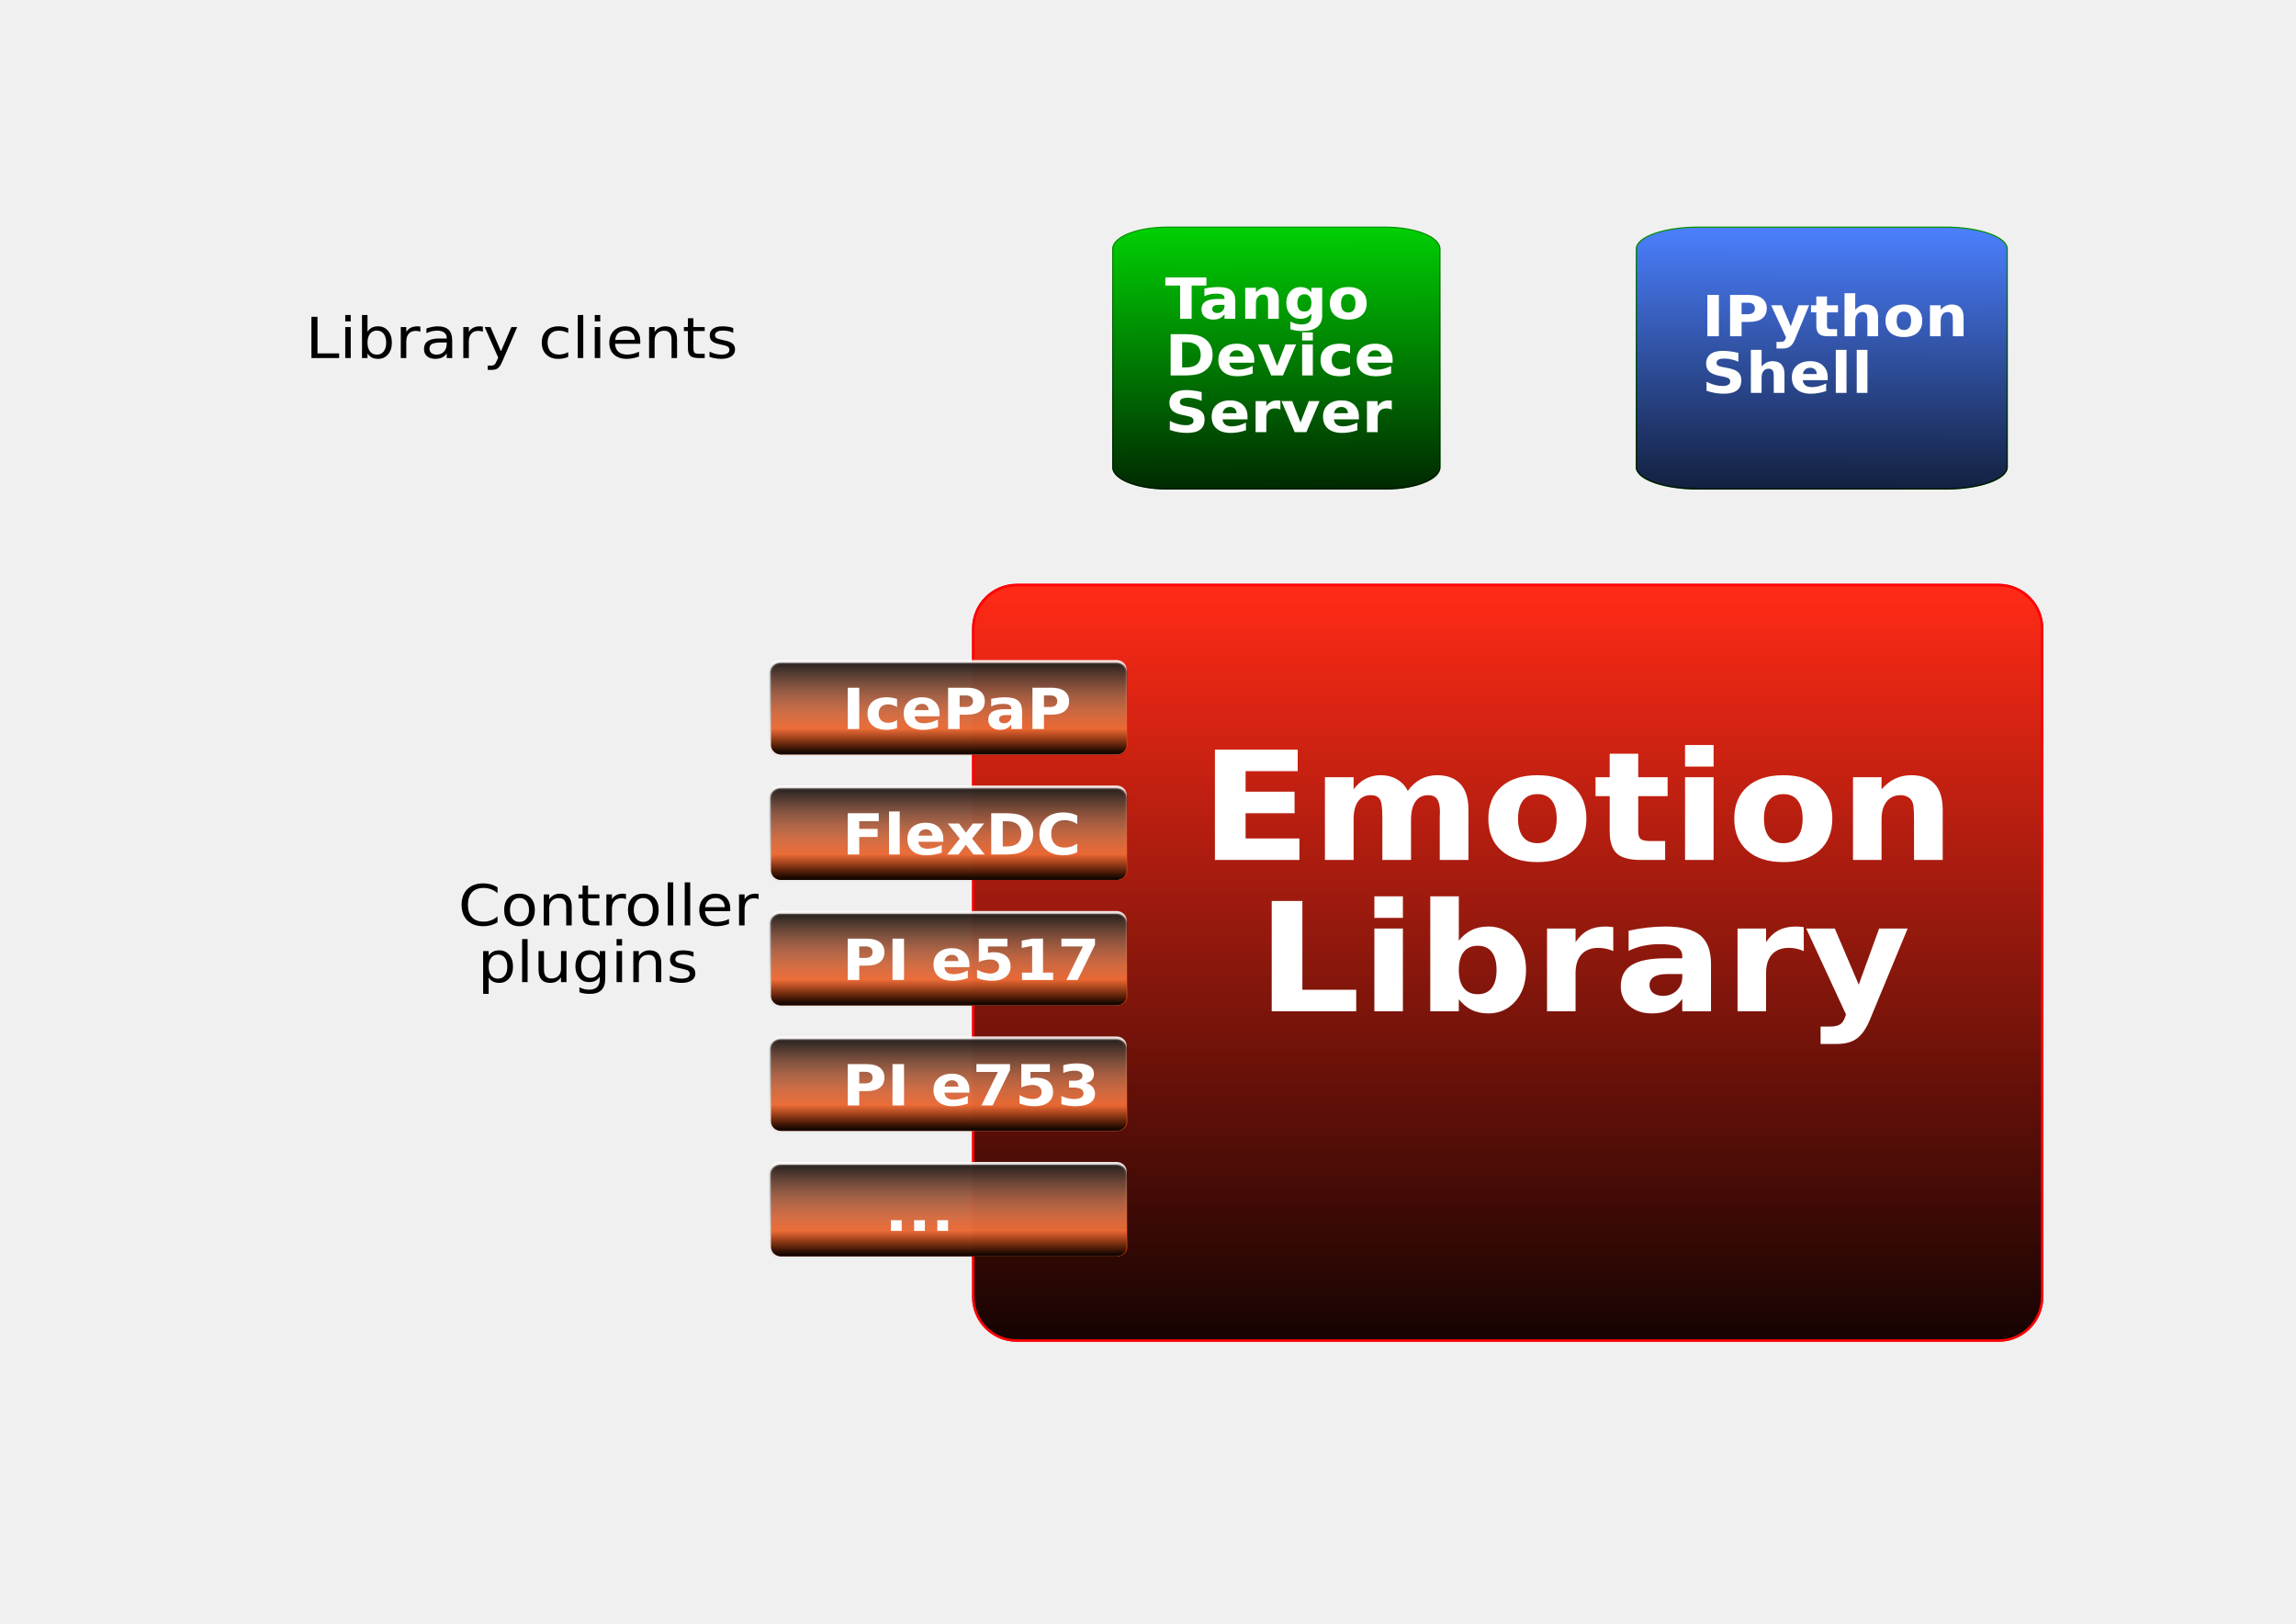
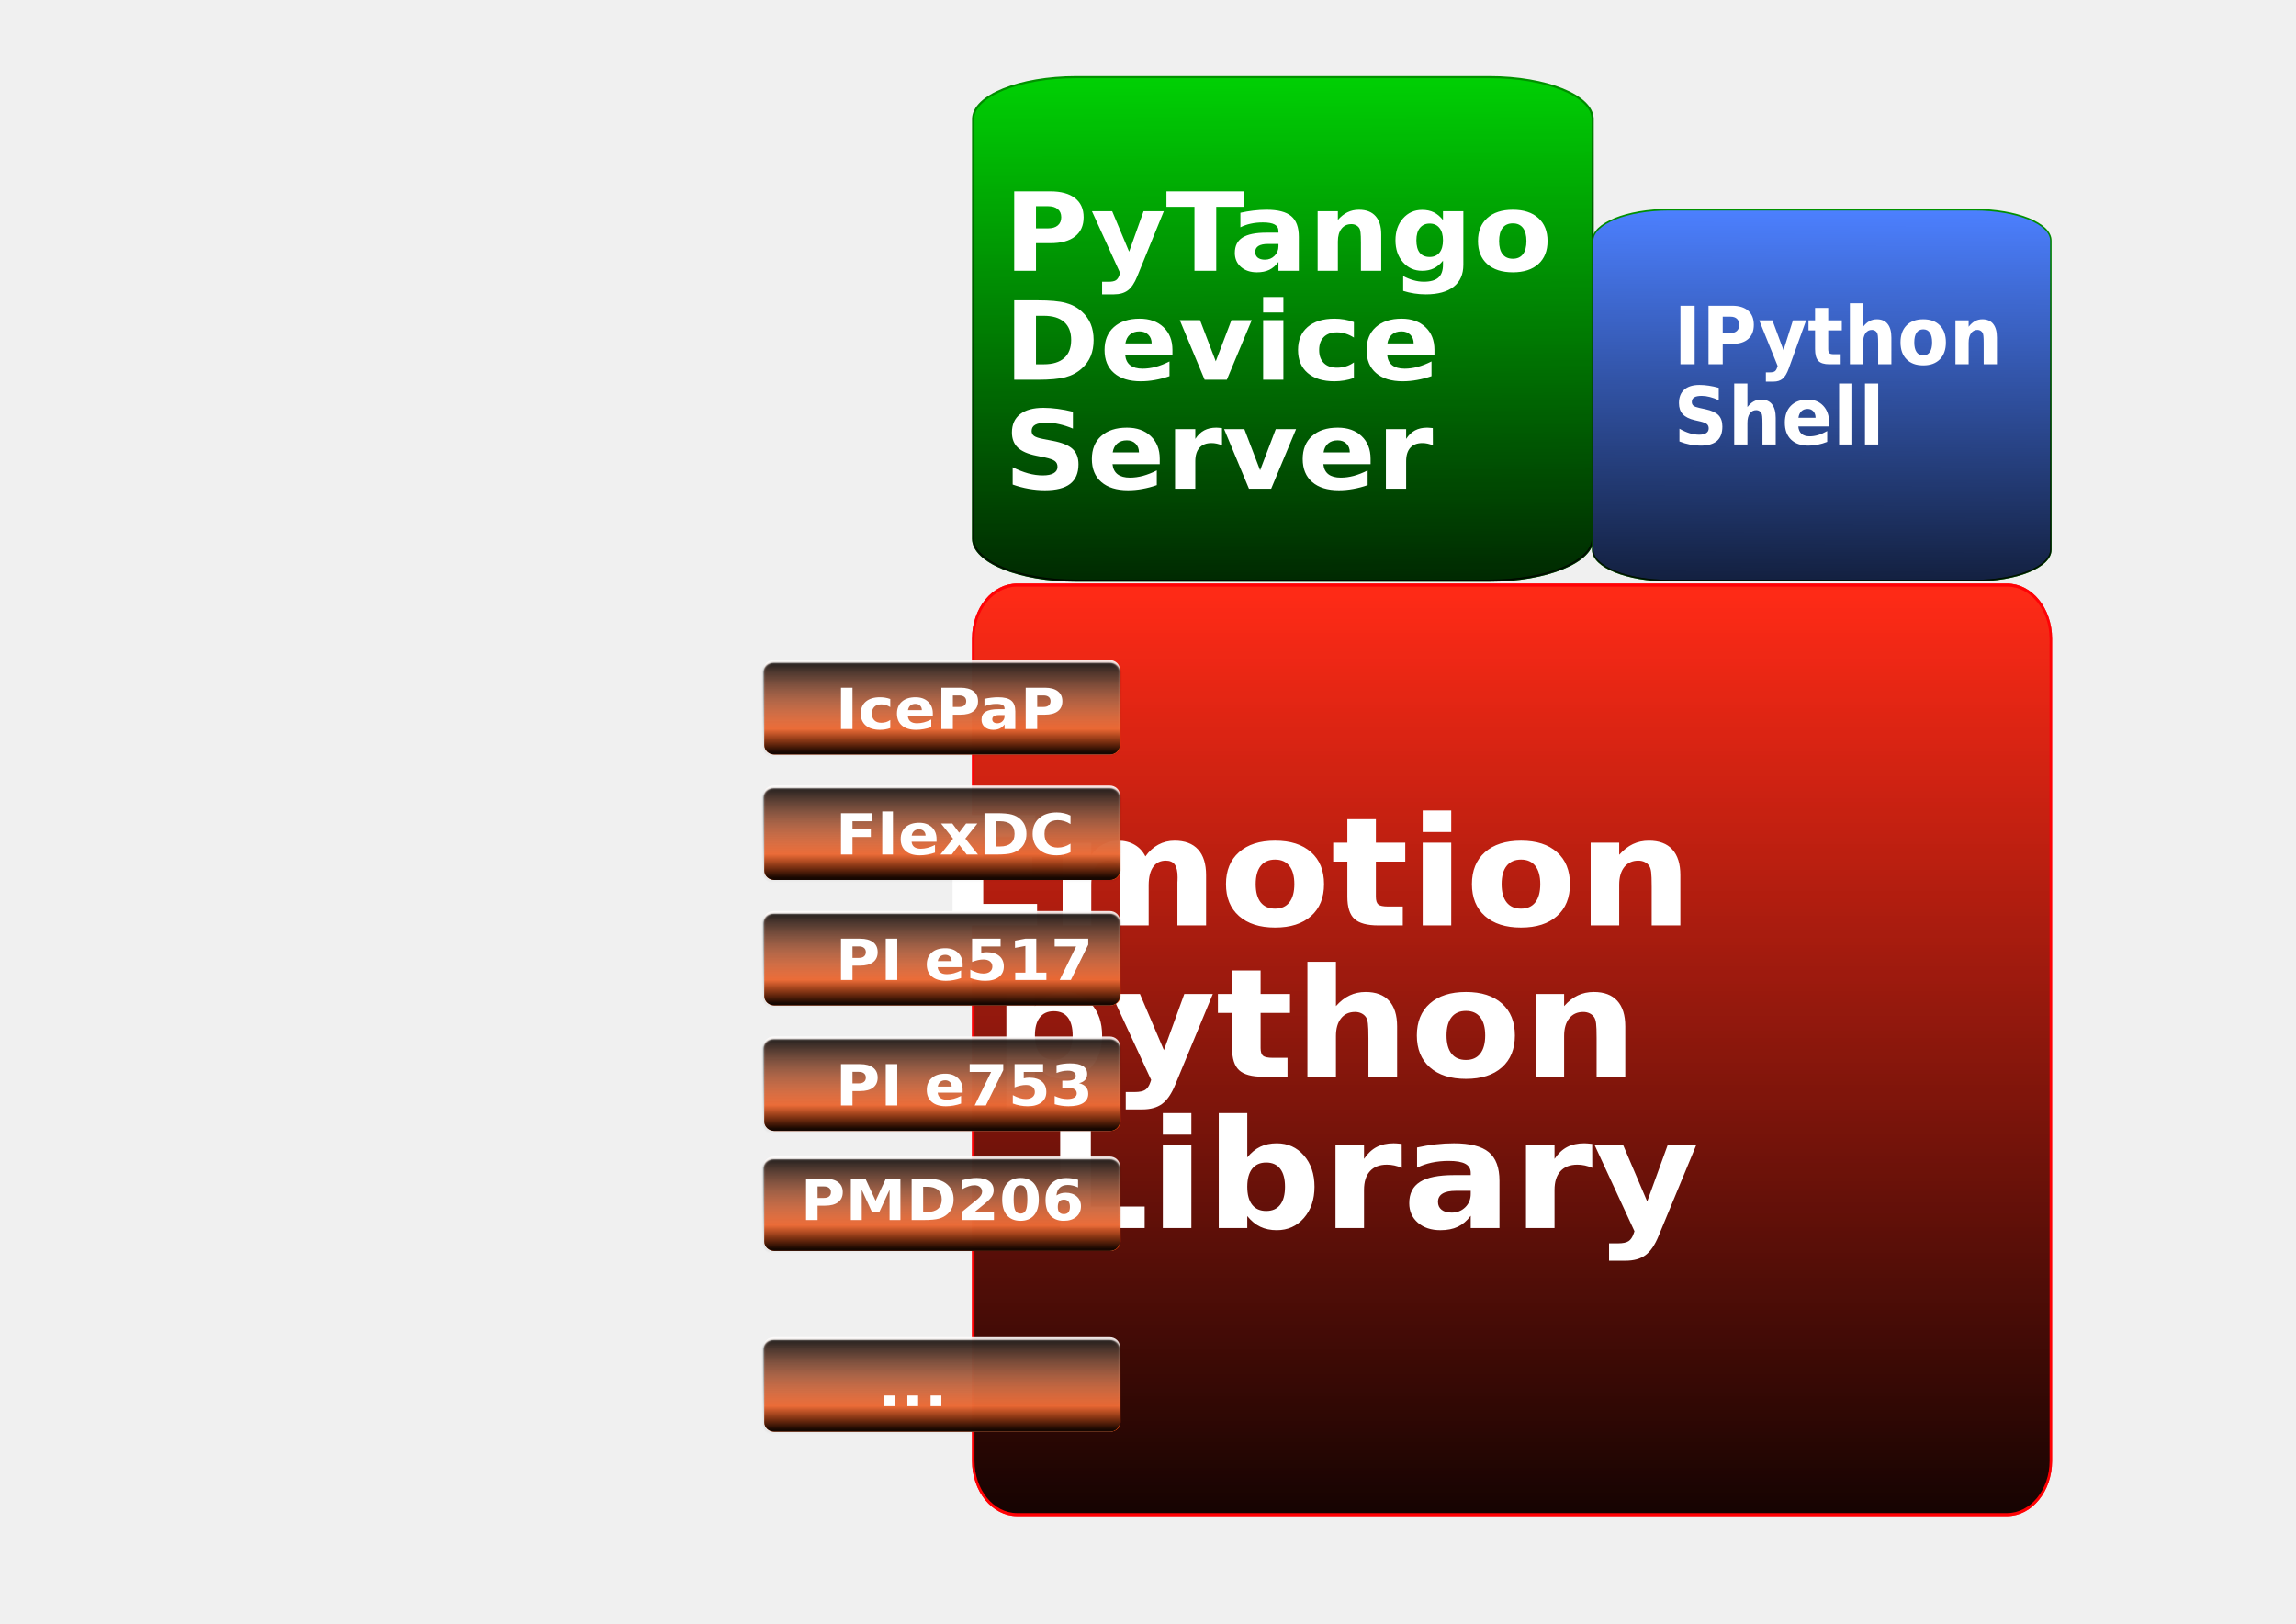
<svg xmlns="http://www.w3.org/2000/svg" xmlns:xlink="http://www.w3.org/1999/xlink" width="1052.362" height="744.094" id="svg2" version="1.1">
  <defs id="defs4">
    <linearGradient id="linearGradient4872">
      <stop style="stop-color:#000000;stop-opacity:1;" offset="0" id="stop4874" />
      <stop style="stop-color:#000000;stop-opacity:0;" offset="1" id="stop4876" />
    </linearGradient>
    <linearGradient id="linearGradient4697">
      <stop style="stop-color:#000000;stop-opacity:1;" offset="0" id="stop4699" />
      <stop style="stop-color:#000000;stop-opacity:0;" offset="1" id="stop4701" />
    </linearGradient>
    <linearGradient id="linearGradient4284">
      <stop style="stop-color:#ff4a00;stop-opacity:1;" offset="0" id="stop4286" />
      <stop style="stop-color:#ff4a00;stop-opacity:0;" offset="1" id="stop4288" />
    </linearGradient>
    <linearGradient id="linearGradient3948">
      <stop style="stop-color:#ff2400;stop-opacity:1;" offset="0" id="stop3950" />
      <stop id="stop3964" offset="0.5" style="stop-color:#ff5003;stop-opacity:0.498;" />
      <stop style="stop-color:#ff2e07;stop-opacity:0;" offset="1" id="stop3952" />
    </linearGradient>
    <linearGradient id="linearGradient3948-1">
      <stop style="stop-color:#ff2400;stop-opacity:1;" offset="0" id="stop3950-0" />
      <stop id="stop3964-7" offset="0.5" style="stop-color:#ff5003;stop-opacity:0.498;" />
      <stop style="stop-color:#ff2e07;stop-opacity:0;" offset="1" id="stop3952-1" />
    </linearGradient>
    <linearGradient id="linearGradient3948-0">
      <stop style="stop-color:#ff2400;stop-opacity:1;" offset="0" id="stop3950-5" />
      <stop id="stop3964-76" offset="0.5" style="stop-color:#ff5003;stop-opacity:0.498;" />
      <stop style="stop-color:#ff2e07;stop-opacity:0;" offset="1" id="stop3952-4" />
    </linearGradient>
    <linearGradient id="linearGradient3948-1-5">
      <stop style="stop-color:#ff2400;stop-opacity:1;" offset="0" id="stop3950-0-9" />
      <stop id="stop3964-7-2" offset="0.5" style="stop-color:#ff5003;stop-opacity:0.498;" />
      <stop style="stop-color:#ff2e07;stop-opacity:0;" offset="1" id="stop3952-1-0" />
    </linearGradient>
    <linearGradient id="linearGradient3948-2">
      <stop style="stop-color:#000000;stop-opacity:1;" offset="0" id="stop3950-8" />
      <stop style="stop-color:#000000;stop-opacity:0;" offset="1" id="stop3952-5" />
    </linearGradient>
    <linearGradient id="linearGradient3948-2-4">
      <stop style="stop-color:#ff2400;stop-opacity:1;" offset="0" id="stop3950-8-4" />
      <stop id="stop3964-2-4" offset="0.5" style="stop-color:#ff5003;stop-opacity:0.498;" />
      <stop style="stop-color:#ff2e07;stop-opacity:0;" offset="1" id="stop3952-5-3" />
    </linearGradient>
    <linearGradient id="linearGradient3948-1-8">
      <stop style="stop-color:#ff2400;stop-opacity:1;" offset="0" id="stop3950-0-8" />
      <stop id="stop3964-7-20" offset="0.5" style="stop-color:#ff5003;stop-opacity:0.498;" />
      <stop style="stop-color:#ff2e07;stop-opacity:0;" offset="1" id="stop3952-1-3" />
    </linearGradient>
    <linearGradient xlink:href="#linearGradient3948-1-8" id="linearGradient4251" x1="419.75" y1="657.362" x2="490.25" y2="657.362" gradientUnits="userSpaceOnUse" />
    <linearGradient xlink:href="#linearGradient3948-1-8" id="linearGradient4257" gradientUnits="userSpaceOnUse" x1="419.75" y1="657.362" x2="490.25" y2="657.362" />
    <linearGradient xlink:href="#linearGradient3948-1-8" id="linearGradient4261" gradientUnits="userSpaceOnUse" x1="419.75" y1="657.362" x2="490.25" y2="657.362" gradientTransform="translate(-148.5051,11.24228)" />
    <linearGradient id="linearGradient3948-2-49">
      <stop style="stop-color:#000000;stop-opacity:1;" offset="0" id="stop3950-8-40" />
      <stop style="stop-color:#000000;stop-opacity:0;" offset="1" id="stop3952-5-4" />
    </linearGradient>
    <linearGradient xlink:href="#linearGradient3948-2-5" id="linearGradient4397-8" gradientUnits="userSpaceOnUse" gradientTransform="matrix(2.332927,0,0,2.164014,-236.5611,-815.66)" x1="295" y1="727.362" x2="295" y2="722.362" />
    <linearGradient id="linearGradient3948-2-5">
      <stop style="stop-color:#000000;stop-opacity:1;" offset="0" id="stop3950-8-9" />
      <stop style="stop-color:#000000;stop-opacity:0;" offset="1" id="stop3952-5-9" />
    </linearGradient>
    <linearGradient xlink:href="#linearGradient4409-3" id="linearGradient4415-4" x1="302.749" y1="704.147" x2="302.749" y2="683.352" gradientUnits="userSpaceOnUse" />
    <linearGradient id="linearGradient4409-3">
      <stop style="stop-color:#000000;stop-opacity:1;" offset="0" id="stop4411-2" />
      <stop style="stop-color:#000000;stop-opacity:0;" offset="1" id="stop4413-5" />
    </linearGradient>
    <filter id="filter4337-0" color-interpolation-filters="sRGB">
      <feGaussianBlur stdDeviation="0.225" id="feGaussianBlur4339-2" />
    </filter>
    <linearGradient xlink:href="#linearGradient4401-7" id="linearGradient4461-9" gradientUnits="userSpaceOnUse" gradientTransform="translate(-13.69507,-1.280232)" x1="455" y1="762.362" x2="455" y2="717.362" />
    <linearGradient id="linearGradient4401-7">
      <stop style="stop-color:#ff4a00;stop-opacity:1;" offset="0" id="stop4403-9" />
      <stop style="stop-color:#ff4a00;stop-opacity:0;" offset="1" id="stop4405-7" />
    </linearGradient>
    <linearGradient xlink:href="#linearGradient3948-2-8" id="linearGradient4459-2" gradientUnits="userSpaceOnUse" gradientTransform="matrix(2.332927,0,0,2.164014,-238.5611,-815.66)" x1="295" y1="727.362" x2="295" y2="722.362" />
    <linearGradient id="linearGradient3948-2-8">
      <stop style="stop-color:#000000;stop-opacity:1;" offset="0" id="stop3950-8-7" />
      <stop style="stop-color:#000000;stop-opacity:0;" offset="1" id="stop3952-5-1" />
    </linearGradient>
    <linearGradient id="linearGradient3948-2-2">
      <stop style="stop-color:#000000;stop-opacity:1;" offset="0" id="stop3950-8-3" />
      <stop style="stop-color:#000000;stop-opacity:0;" offset="1" id="stop3952-5-2" />
    </linearGradient>
    <linearGradient id="linearGradient3948-2-1">
      <stop style="stop-color:#000000;stop-opacity:1;" offset="0" id="stop3950-8-6" />
      <stop style="stop-color:#000000;stop-opacity:0;" offset="1" id="stop3952-5-35" />
    </linearGradient>
-     <linearGradient xlink:href="#linearGradient4697" id="linearGradient4711" gradientUnits="userSpaceOnUse" gradientTransform="translate(-179.9148,54.00002)" x1="880" y1="902.362" x2="880" y2="562.362" />
    <linearGradient xlink:href="#linearGradient4409-3-9" id="linearGradient4415-4-3" x1="302.749" y1="704.147" x2="302.749" y2="683.352" gradientUnits="userSpaceOnUse" />
    <linearGradient id="linearGradient4409-3-9">
      <stop style="stop-color:#000000;stop-opacity:1;" offset="0" id="stop4411-2-7" />
      <stop style="stop-color:#000000;stop-opacity:0;" offset="1" id="stop4413-5-6" />
    </linearGradient>
    <filter id="filter4337-0-6" color-interpolation-filters="sRGB">
      <feGaussianBlur stdDeviation="0.225" id="feGaussianBlur4339-2-1" />
    </filter>
    <linearGradient xlink:href="#linearGradient4401-7-4" id="linearGradient4461-9-7" gradientUnits="userSpaceOnUse" gradientTransform="translate(-13.69507,-1.280232)" x1="455" y1="762.362" x2="455" y2="717.362" />
    <linearGradient id="linearGradient4401-7-4">
      <stop style="stop-color:#ff4a00;stop-opacity:1;" offset="0" id="stop4403-9-4" />
      <stop style="stop-color:#ff4a00;stop-opacity:0;" offset="1" id="stop4405-7-3" />
    </linearGradient>
    <linearGradient xlink:href="#linearGradient3948-2-8-7" id="linearGradient4459-2-2" gradientUnits="userSpaceOnUse" gradientTransform="matrix(2.332927,0,0,2.164014,-238.5611,-815.66)" x1="295" y1="727.362" x2="295" y2="722.362" />
    <linearGradient id="linearGradient3948-2-8-7">
      <stop style="stop-color:#000000;stop-opacity:1;" offset="0" id="stop3950-8-7-6" />
      <stop style="stop-color:#000000;stop-opacity:0;" offset="1" id="stop3952-5-1-6" />
    </linearGradient>
    <linearGradient xlink:href="#linearGradient4872" id="linearGradient4896" gradientUnits="userSpaceOnUse" gradientTransform="translate(50,29.99995)" x1="521" y1="552.362" x2="520" y2="402.362" />
    <linearGradient xlink:href="#linearGradient4872" id="linearGradient4898" gradientUnits="userSpaceOnUse" gradientTransform="translate(50,29.99995)" x1="521" y1="552.362" x2="520" y2="402.362" />
    <linearGradient xlink:href="#linearGradient4872-5" id="linearGradient4896-2" gradientUnits="userSpaceOnUse" gradientTransform="matrix(1.133333,0,0,1,-28.66667,39.99995)" x1="519.412" y1="562.362" x2="520" y2="402.362" />
    <linearGradient id="linearGradient4872-5">
      <stop style="stop-color:#000000;stop-opacity:1;" offset="0" id="stop4874-8" />
      <stop style="stop-color:#000000;stop-opacity:0;" offset="1" id="stop4876-5" />
    </linearGradient>
    <linearGradient xlink:href="#linearGradient4872-5" id="linearGradient4898-4" gradientUnits="userSpaceOnUse" gradientTransform="matrix(1.133333,0,0,1,-28.66667,39.99995)" x1="519.412" y1="562.362" x2="520" y2="402.362" />
    <linearGradient xlink:href="#linearGradient4409-3-9-2" id="linearGradient4415-4-3-9" x1="302.749" y1="704.147" x2="302.749" y2="683.352" gradientUnits="userSpaceOnUse" />
    <linearGradient id="linearGradient4409-3-9-2">
      <stop style="stop-color:#000000;stop-opacity:1;" offset="0" id="stop4411-2-7-6" />
      <stop style="stop-color:#000000;stop-opacity:0;" offset="1" id="stop4413-5-6-2" />
    </linearGradient>
    <filter id="filter4337-0-6-7" color-interpolation-filters="sRGB">
      <feGaussianBlur stdDeviation="0.225" id="feGaussianBlur4339-2-1-4" />
    </filter>
    <linearGradient xlink:href="#linearGradient4401-7-4-0" id="linearGradient4461-9-7-5" gradientUnits="userSpaceOnUse" gradientTransform="translate(-13.69507,-1.280232)" x1="455" y1="762.362" x2="455" y2="717.362" />
    <linearGradient id="linearGradient4401-7-4-0">
      <stop style="stop-color:#ff4a00;stop-opacity:1;" offset="0" id="stop4403-9-4-6" />
      <stop style="stop-color:#ff4a00;stop-opacity:0;" offset="1" id="stop4405-7-3-6" />
    </linearGradient>
    <linearGradient xlink:href="#linearGradient3948-2-8-7-3" id="linearGradient4459-2-2-2" gradientUnits="userSpaceOnUse" gradientTransform="matrix(2.332927,0,0,2.164014,-238.5611,-815.66)" x1="295" y1="727.362" x2="295" y2="722.362" />
    <linearGradient id="linearGradient3948-2-8-7-3">
      <stop style="stop-color:#000000;stop-opacity:1;" offset="0" id="stop3950-8-7-6-4" />
      <stop style="stop-color:#000000;stop-opacity:0;" offset="1" id="stop3952-5-1-6-9" />
    </linearGradient>
    <linearGradient xlink:href="#linearGradient4409-3-9-28" id="linearGradient4415-4-3-2" x1="302.749" y1="704.147" x2="302.749" y2="683.352" gradientUnits="userSpaceOnUse" />
    <linearGradient id="linearGradient4409-3-9-28">
      <stop style="stop-color:#000000;stop-opacity:1;" offset="0" id="stop4411-2-7-2" />
      <stop style="stop-color:#000000;stop-opacity:0;" offset="1" id="stop4413-5-6-9" />
    </linearGradient>
-     <filter id="filter4337-0-6-5" color-interpolation-filters="sRGB">
-       <feGaussianBlur stdDeviation="0.225" id="feGaussianBlur4339-2-1-45" />
-     </filter>
    <linearGradient xlink:href="#linearGradient4401-7-4-3" id="linearGradient4461-9-7-7" gradientUnits="userSpaceOnUse" gradientTransform="translate(-13.69507,-1.280232)" x1="455" y1="762.362" x2="455" y2="717.362" />
    <linearGradient id="linearGradient4401-7-4-3">
      <stop style="stop-color:#ff4a00;stop-opacity:1;" offset="0" id="stop4403-9-4-9" />
      <stop style="stop-color:#ff4a00;stop-opacity:0;" offset="1" id="stop4405-7-3-4" />
    </linearGradient>
    <linearGradient xlink:href="#linearGradient3948-2-8-7-6" id="linearGradient4459-2-2-5" gradientUnits="userSpaceOnUse" gradientTransform="matrix(2.332927,0,0,2.164014,-238.5611,-815.66)" x1="295" y1="727.362" x2="295" y2="722.362" />
    <linearGradient id="linearGradient3948-2-8-7-6">
      <stop style="stop-color:#000000;stop-opacity:1;" offset="0" id="stop3950-8-7-6-0" />
      <stop style="stop-color:#000000;stop-opacity:0;" offset="1" id="stop3952-5-1-6-2" />
    </linearGradient>
    <linearGradient xlink:href="#linearGradient4409-3-9-28-2" id="linearGradient4415-4-3-2-3" x1="302.749" y1="704.147" x2="302.749" y2="683.352" gradientUnits="userSpaceOnUse" />
    <linearGradient id="linearGradient4409-3-9-28-2">
      <stop style="stop-color:#000000;stop-opacity:1;" offset="0" id="stop4411-2-7-2-8" />
      <stop style="stop-color:#000000;stop-opacity:0;" offset="1" id="stop4413-5-6-9-0" />
    </linearGradient>
    <filter id="filter4337-0-6-5-0" color-interpolation-filters="sRGB">
      <feGaussianBlur stdDeviation="0.225" id="feGaussianBlur4339-2-1-45-7" />
    </filter>
    <linearGradient xlink:href="#linearGradient4401-7-4-3-4" id="linearGradient4461-9-7-7-3" gradientUnits="userSpaceOnUse" gradientTransform="translate(-13.69507,-1.280232)" x1="455" y1="762.362" x2="455" y2="717.362" />
    <linearGradient id="linearGradient4401-7-4-3-4">
      <stop style="stop-color:#ff4a00;stop-opacity:1;" offset="0" id="stop4403-9-4-9-5" />
      <stop style="stop-color:#ff4a00;stop-opacity:0;" offset="1" id="stop4405-7-3-4-7" />
    </linearGradient>
    <linearGradient xlink:href="#linearGradient3948-2-8-7-6-2" id="linearGradient4459-2-2-5-6" gradientUnits="userSpaceOnUse" gradientTransform="matrix(2.332927,0,0,2.164014,-238.5611,-815.66)" x1="295" y1="727.362" x2="295" y2="722.362" />
    <linearGradient id="linearGradient3948-2-8-7-6-2">
      <stop style="stop-color:#000000;stop-opacity:1;" offset="0" id="stop3950-8-7-6-0-1" />
      <stop style="stop-color:#000000;stop-opacity:0;" offset="1" id="stop3952-5-1-6-2-1" />
    </linearGradient>
    <linearGradient xlink:href="#linearGradient4409-3-9-2-6" id="linearGradient4415-4-3-9-0" x1="302.749" y1="704.147" x2="302.749" y2="683.352" gradientUnits="userSpaceOnUse" />
    <linearGradient id="linearGradient4409-3-9-2-6">
      <stop style="stop-color:#000000;stop-opacity:1;" offset="0" id="stop4411-2-7-6-0" />
      <stop style="stop-color:#000000;stop-opacity:0;" offset="1" id="stop4413-5-6-2-6" />
    </linearGradient>
    <filter id="filter4337-0-6-7-3" color-interpolation-filters="sRGB">
      <feGaussianBlur stdDeviation="0.225" id="feGaussianBlur4339-2-1-4-9" />
    </filter>
    <linearGradient xlink:href="#linearGradient4401-7-4-0-5" id="linearGradient4461-9-7-5-6" gradientUnits="userSpaceOnUse" gradientTransform="translate(-13.69507,-1.280232)" x1="455" y1="762.362" x2="455" y2="717.362" />
    <linearGradient id="linearGradient4401-7-4-0-5">
      <stop style="stop-color:#ff4a00;stop-opacity:1;" offset="0" id="stop4403-9-4-6-8" />
      <stop style="stop-color:#ff4a00;stop-opacity:0;" offset="1" id="stop4405-7-3-6-2" />
    </linearGradient>
    <linearGradient xlink:href="#linearGradient3948-2-8-7-3-9" id="linearGradient4459-2-2-2-4" gradientUnits="userSpaceOnUse" gradientTransform="matrix(2.332927,0,0,2.164014,-238.5611,-815.66)" x1="295" y1="727.362" x2="295" y2="722.362" />
    <linearGradient id="linearGradient3948-2-8-7-3-9">
      <stop style="stop-color:#000000;stop-opacity:1;" offset="0" id="stop3950-8-7-6-4-3" />
      <stop style="stop-color:#000000;stop-opacity:0;" offset="1" id="stop3952-5-1-6-9-9" />
    </linearGradient>
+     <linearGradient xlink:href="#linearGradient4697" id="linearGradient3216" gradientUnits="userSpaceOnUse" gradientTransform="translate(-179.9148,54.00002)" x1="880" y1="902.362" x2="880" y2="562.362" />
+     <linearGradient xlink:href="#linearGradient4409-3-9-2-6-0" id="linearGradient4415-4-3-9-0-6" x1="302.749" y1="704.147" x2="302.749" y2="683.352" gradientUnits="userSpaceOnUse" />
+     <linearGradient id="linearGradient4409-3-9-2-6-0">
+       <stop style="stop-color:#000000;stop-opacity:1;" offset="0" id="stop4411-2-7-6-0-9" />
+       <stop style="stop-color:#000000;stop-opacity:0;" offset="1" id="stop4413-5-6-2-6-5" />
+     </linearGradient>
+     <filter id="filter4337-0-6-7-3-7" color-interpolation-filters="sRGB">
+       <feGaussianBlur stdDeviation="0.225" id="feGaussianBlur4339-2-1-4-9-8" />
+     </filter>
+     <linearGradient xlink:href="#linearGradient4401-7-4-0-5-0" id="linearGradient4461-9-7-5-6-1" gradientUnits="userSpaceOnUse" gradientTransform="translate(-13.69507,-1.280232)" x1="455" y1="762.362" x2="455" y2="717.362" />
+     <linearGradient id="linearGradient4401-7-4-0-5-0">
+       <stop style="stop-color:#ff4a00;stop-opacity:1;" offset="0" id="stop4403-9-4-6-8-9" />
+       <stop style="stop-color:#ff4a00;stop-opacity:0;" offset="1" id="stop4405-7-3-6-2-2" />
+     </linearGradient>
+     <linearGradient xlink:href="#linearGradient3948-2-8-7-3-9-3" id="linearGradient4459-2-2-2-4-0" gradientUnits="userSpaceOnUse" gradientTransform="matrix(2.332927,0,0,2.164014,-238.5611,-815.66)" x1="295" y1="727.362" x2="295" y2="722.362" />
+     <linearGradient id="linearGradient3948-2-8-7-3-9-3">
+       <stop style="stop-color:#000000;stop-opacity:1;" offset="0" id="stop3950-8-7-6-4-3-8" />
+       <stop style="stop-color:#000000;stop-opacity:0;" offset="1" id="stop3952-5-1-6-9-9-5" />
+     </linearGradient>
  </defs>
  <g id="layer1" transform="translate(0,-308.2677)">
-     <text xml:space="preserve" style="font-size:26.963px;font-style:normal;font-variant:normal;font-weight:normal;font-stretch:normal;text-align:start;line-height:100%;letter-spacing:0px;word-spacing:0px;writing-mode:lr-tb;text-anchor:start;fill:#000000;fill-opacity:1;stroke:none;font-family:DejaVu Sans;-inkscape-font-specification:DejaVu Sans" x="134.837" y="490.451" id="text3779-7" transform="scale(1.038294,0.9631179)">
-       <tspan id="tspan3781-0" x="134.837" y="490.451">Library clients</tspan>
-     </text>
-     <text xml:space="preserve" style="font-size:26.963px;font-style:normal;font-variant:normal;font-weight:normal;font-stretch:normal;text-align:start;line-height:100%;letter-spacing:0px;word-spacing:0px;writing-mode:lr-tb;text-anchor:start;fill:#000000;fill-opacity:1;stroke:none;font-family:DejaVu Sans;-inkscape-font-specification:DejaVu Sans" x="202.255" y="760.408" id="text3779-72" transform="scale(1.038294,0.9631179)">
-       <tspan x="202.255" y="760.408" id="tspan3871">Controller</tspan>
-       <tspan x="202.255" y="787.37" id="tspan4101"> plugins</tspan>
-     </text>
    <g id="g4705" transform="translate(-3.999416,-36.00013)">
-       <rect ry="20" rx="19.915" y="612.362" x="450.085" height="346.242" width="489.915" id="rect4099-2" style="opacity:0.909;fill:#ff1600;fill-opacity:1;stroke:#ff0003;stroke-width:1.123;stroke-linecap:butt;stroke-miterlimit:4;stroke-opacity:1;stroke-dasharray:none;stroke-dashoffset:0" />
-       <rect ry="20" rx="19.915" y="612.362" x="450.085" height="346.242" width="489.915" id="rect4099-2-8" style="opacity:0.909;fill:url(#linearGradient4711);fill-opacity:1;stroke:#ff0003;stroke-width:1.123;stroke-linecap:butt;stroke-miterlimit:4;stroke-opacity:1;stroke-dasharray:none;stroke-dashoffset:0" />
-       <text transform="scale(1.038294,0.9631179)" id="text3779-3" y="766.638" x="533.567" style="font-size:72px;font-style:normal;font-variant:normal;font-weight:bold;font-stretch:normal;text-align:start;line-height:100%;letter-spacing:0px;word-spacing:0px;writing-mode:lr-tb;text-anchor:start;fill:#ffffff;fill-opacity:1;stroke:none;font-family:DejaVu Sans;-inkscape-font-specification:DejaVu Sans Bold" xml:space="preserve">
-         <tspan id="tspan3896" y="766.638" x="533.567">Emotion</tspan>
-         <tspan y="838.638" x="533.567" id="tspan4976"> Library</tspan>
+       <g id="g3212" transform="matrix(1.008163,0,0,1.230353,-3.674267,-141.0594)">
+         <rect style="opacity:0.909;fill:#ff1600;fill-opacity:1;stroke:#ff0003;stroke-width:1.123;stroke-linecap:butt;stroke-miterlimit:4;stroke-opacity:1;stroke-dasharray:none;stroke-dashoffset:0" id="rect4099-2" width="489.915" height="346.242" x="450.085" y="612.362" rx="19.915" ry="20" />
+         <rect style="opacity:0.909;fill:url(#linearGradient3216);fill-opacity:1;stroke:#ff0003;stroke-width:1.123;stroke-linecap:butt;stroke-miterlimit:4;stroke-opacity:1;stroke-dasharray:none;stroke-dashoffset:0" id="rect4099-2-8" width="489.915" height="346.242" x="450.085" y="612.362" rx="19.915" ry="20" />
+       </g>
+       <text transform="scale(1.038294,0.9631179)" id="text3779-3" y="797.786" x="697.297" style="font-size:72px;font-style:normal;font-variant:normal;font-weight:bold;font-stretch:normal;text-align:center;line-height:100%;letter-spacing:0px;word-spacing:0px;writing-mode:lr-tb;text-anchor:middle;fill:#ffffff;fill-opacity:1;stroke:none;font-family:DejaVu Sans;-inkscape-font-specification:DejaVu Sans Bold" xml:space="preserve">
+         <tspan id="tspan3896" y="797.786" x="697.297">Emotion</tspan>
+         <tspan y="869.786" x="697.297" id="tspan3318">python</tspan>
+         <tspan y="941.786" x="697.297" id="tspan4976">Library</tspan>
      </text>
    </g>
-     <g transform="translate(-14.59796,-105.3184)" id="g4451-1">
+     <g transform="translate(-17.69508,-105.3184)" id="g4451-1">
      <g id="g4463-9">
        <rect style="opacity:0.909;fill:#ffffff;fill-opacity:1;fill-rule:nonzero;stroke:none" id="rect3946-1-1-0-6" width="163.305" height="43.28" x="367.695" y="716.082" ry="4.328" rx="4.666" />
        <rect style="opacity:0.909;fill:url(#linearGradient4415-4);fill-opacity:1;fill-rule:nonzero;stroke:none;filter:url(#filter4337-0)" id="rect3946-1-0-0" width="70" height="20" x="260.611" y="683.352" ry="2" rx="2" transform="matrix(2.332927,0,0,-2.164014,-240.2912,2239.426)" />
        <rect style="fill:url(#linearGradient4461-9);fill-opacity:1;fill-rule:nonzero;stroke:none" id="rect3946-1-3" width="163.305" height="43.28" x="368" y="716.082" ry="4.328" rx="4.666" />
        <rect style="opacity:0.909;fill:url(#linearGradient4459-2);fill-opacity:1;fill-rule:nonzero;stroke:none" id="rect3946-1-1-8" width="163" height="44.28" x="368" y="715.082" ry="4.328" rx="4.666" />
        <text xml:space="preserve" style="font-size:26.963px;font-style:normal;font-variant:normal;font-weight:bold;font-stretch:normal;text-align:start;line-height:100%;letter-spacing:0px;word-spacing:0px;writing-mode:lr-tb;text-anchor:start;fill:#ffffff;fill-opacity:1;stroke:none;font-family:DejaVu Sans;-inkscape-font-specification:DejaVu Sans Bold" x="385.823" y="776.313" id="text3779-72-3-4" transform="scale(1.038294,0.9631179)">
          <tspan x="385.823" y="776.313" id="tspan4101-9-5">IcePaP</tspan>
        </text>
      </g>
    </g>
-     <g transform="translate(-14.59796,-47.81837)" id="g4451-1-7">
+     <g transform="translate(-17.69508,-47.81837)" id="g4451-1-7">
      <g id="g4463-9-7">
        <rect style="opacity:0.909;fill:#ffffff;fill-opacity:1;fill-rule:nonzero;stroke:none" id="rect3946-1-1-0-6-4" width="163.305" height="43.28" x="367.695" y="716.082" ry="4.328" rx="4.666" />
        <rect style="opacity:0.909;fill:url(#linearGradient4415-4-3);fill-opacity:1;fill-rule:nonzero;stroke:none;filter:url(#filter4337-0-6)" id="rect3946-1-0-0-3" width="70" height="20" x="260.611" y="683.352" ry="2" rx="2" transform="matrix(2.332927,0,0,-2.164014,-240.2912,2239.426)" />
        <rect style="fill:url(#linearGradient4461-9-7);fill-opacity:1;fill-rule:nonzero;stroke:none" id="rect3946-1-3-2" width="163.305" height="43.28" x="368" y="716.082" ry="4.328" rx="4.666" />
        <rect style="opacity:0.909;fill:url(#linearGradient4459-2-2);fill-opacity:1;fill-rule:nonzero;stroke:none" id="rect3946-1-1-8-5" width="163" height="44.28" x="368" y="715.082" ry="4.328" rx="4.666" />
        <text xml:space="preserve" style="font-size:26.963px;font-style:normal;font-variant:normal;font-weight:bold;font-stretch:normal;text-align:start;line-height:100%;letter-spacing:0px;word-spacing:0px;writing-mode:lr-tb;text-anchor:start;fill:#ffffff;fill-opacity:1;stroke:none;font-family:DejaVu Sans;-inkscape-font-specification:DejaVu Sans Bold" x="385.823" y="776.313" id="text3779-72-3-4-3" transform="scale(1.038294,0.9631179)">
          <tspan x="385.823" y="776.313" id="tspan4101-9-5-1">FlexDC</tspan>
        </text>
      </g>
    </g>
-     <g id="g4888" transform="translate(20,-20.00001)">
+     <g id="g4888" transform="matrix(1.893333,0,0,1.923076,-481.7332,-487.8725)">
      <rect ry="10" rx="25" y="432.362" x="490" height="120" width="150" id="rect4852" style="fill:#00d004;fill-opacity:1;fill-rule:nonzero;stroke:#019300;stroke-width:0.5;stroke-linecap:butt;stroke-miterlimit:4;stroke-opacity:1;stroke-dasharray:none;stroke-dashoffset:0" />
      <rect ry="10" rx="25" y="432.362" x="490" height="120" width="150" id="rect4852-5" style="fill:url(#linearGradient4896);fill-opacity:1;fill-rule:nonzero;stroke:url(#linearGradient4898);stroke-width:0.5;stroke-linecap:butt;stroke-miterlimit:4;stroke-opacity:1;stroke-dasharray:none;stroke-dashoffset:0" />
-       <text transform="scale(1.038294,0.9631179)" id="text3779-0" y="492.528" x="495.043" style="font-size:26.963px;font-style:normal;font-variant:normal;font-weight:bold;font-stretch:normal;text-align:start;line-height:100%;letter-spacing:0px;word-spacing:0px;writing-mode:lr-tb;text-anchor:start;fill:#ffffff;fill-opacity:1;stroke:none;font-family:DejaVu Sans;-inkscape-font-specification:DejaVu Sans Bold" xml:space="preserve">
-         <tspan y="492.528" x="495.043" id="tspan3781-9">Tango</tspan>
-         <tspan id="tspan4815" y="519.49" x="495.043">Device</tspan>
-         <tspan id="tspan4817" y="546.453" x="495.043">Server</tspan>
+       <text transform="scale(1.038294,0.9631179)" id="text3779-0" y="496.847" x="479.049" style="font-size:26.963px;font-style:normal;font-variant:normal;font-weight:bold;font-stretch:normal;text-align:start;line-height:100%;letter-spacing:0px;word-spacing:0px;writing-mode:lr-tb;text-anchor:start;fill:#ffffff;fill-opacity:1;stroke:none;font-family:DejaVu Sans;-inkscape-font-specification:DejaVu Sans Bold" xml:space="preserve">
+         <tspan y="496.847" x="479.049" id="tspan3781-9">PyTango</tspan>
+         <tspan id="tspan4815" y="523.81" x="479.049">Device</tspan>
+         <tspan id="tspan4817" y="550.772" x="479.049">Server</tspan>
      </text>
    </g>
-     <g id="g4888-2" transform="translate(320,-19.99998)">
+     <g id="g4888-2" transform="matrix(1.235294,0,0,1.416666,198.8235,-208.1504)">
      <g id="g4969" transform="translate(-39.99996,-10.00013)">
        <rect style="fill:#4c80ff;fill-opacity:1;fill-rule:nonzero;stroke:#019300;stroke-width:0.532;stroke-linecap:butt;stroke-miterlimit:4;stroke-opacity:1;stroke-dasharray:none;stroke-dashoffset:0" id="rect4852-0" width="170" height="120" x="470" y="442.362" rx="28.333" ry="10" />
        <rect style="fill:url(#linearGradient4896-2);fill-opacity:1;fill-rule:nonzero;stroke:url(#linearGradient4898-4);stroke-width:0.532;stroke-linecap:butt;stroke-miterlimit:4;stroke-opacity:1;stroke-dasharray:none;stroke-dashoffset:0" id="rect4852-5-7" width="170" height="120" x="470" y="442.362" rx="28.333" ry="10" />
        <text xml:space="preserve" style="font-size:26.963px;font-style:normal;font-variant:normal;font-weight:bold;font-stretch:normal;text-align:start;line-height:100%;letter-spacing:0px;word-spacing:0px;writing-mode:lr-tb;text-anchor:start;fill:#ffffff;fill-opacity:1;stroke:none;font-family:DejaVu Sans;-inkscape-font-specification:DejaVu Sans Bold" x="481.559" y="511.217" id="text3779-0-4" transform="scale(1.038294,0.9631179)">
          <tspan x="481.559" y="511.217" id="tspan4815-3">IPython</tspan>
          <tspan x="481.559" y="538.18" id="tspan4817-2">Shell</tspan>
        </text>
      </g>
    </g>
-     <g transform="translate(-14.59796,9.681627)" id="g4451-1-7-0">
+     <g transform="translate(-17.69508,9.681627)" id="g4451-1-7-0">
      <g id="g4463-9-7-5">
        <rect style="opacity:0.909;fill:#ffffff;fill-opacity:1;fill-rule:nonzero;stroke:none" id="rect3946-1-1-0-6-4-2" width="163.305" height="43.28" x="367.695" y="716.082" ry="4.328" rx="4.666" />
        <rect style="opacity:0.909;fill:url(#linearGradient4415-4-3-9);fill-opacity:1;fill-rule:nonzero;stroke:none;filter:url(#filter4337-0-6-7)" id="rect3946-1-0-0-3-1" width="70" height="20" x="260.611" y="683.352" ry="2" rx="2" transform="matrix(2.332927,0,0,-2.164014,-240.2912,2239.426)" />
        <rect style="fill:url(#linearGradient4461-9-7-5);fill-opacity:1;fill-rule:nonzero;stroke:none" id="rect3946-1-3-2-8" width="163.305" height="43.28" x="368" y="716.082" ry="4.328" rx="4.666" />
        <rect style="opacity:0.909;fill:url(#linearGradient4459-2-2-2);fill-opacity:1;fill-rule:nonzero;stroke:none" id="rect3946-1-1-8-5-7" width="163" height="44.28" x="368" y="715.082" ry="4.328" rx="4.666" />
        <text xml:space="preserve" style="font-size:26.963px;font-style:normal;font-variant:normal;font-weight:bold;font-stretch:normal;text-align:start;line-height:100%;letter-spacing:0px;word-spacing:0px;writing-mode:lr-tb;text-anchor:start;fill:#ffffff;fill-opacity:1;stroke:none;font-family:DejaVu Sans;-inkscape-font-specification:DejaVu Sans Bold" x="385.823" y="776.313" id="text3779-72-3-4-3-8" transform="scale(1.038294,0.9631179)">
          <tspan x="385.823" y="776.313" id="tspan4101-9-5-1-6">PI e517</tspan>
        </text>
      </g>
    </g>
-     <g transform="translate(-14.59796,124.6816)" id="g4451-1-7-7">
+     <g transform="translate(-17.69508,205)" id="g4451-1-7-7">
      <g id="g4463-9-7-6">
        <rect style="opacity:0.909;fill:#ffffff;fill-opacity:1;fill-rule:nonzero;stroke:none" id="rect3946-1-1-0-6-4-8" width="163.305" height="43.28" x="367.695" y="716.082" ry="4.328" rx="4.666" />
        <rect style="opacity:0.909;fill:url(#linearGradient4415-4-3-2-3);fill-opacity:1;fill-rule:nonzero;stroke:none;filter:url(#filter4337-0-6-5-0)" id="rect3946-1-0-0-3-11" width="70" height="20" x="260.611" y="683.352" ry="2" rx="2" transform="matrix(2.332927,0,0,-2.164014,-240.2912,2239.426)" />
        <rect style="fill:url(#linearGradient4461-9-7-7-3);fill-opacity:1;fill-rule:nonzero;stroke:none" id="rect3946-1-3-2-3" width="163.305" height="43.28" x="368" y="716.082" ry="4.328" rx="4.666" />
        <rect style="opacity:0.909;fill:url(#linearGradient4459-2-2-5-6);fill-opacity:1;fill-rule:nonzero;stroke:none" id="rect3946-1-1-8-5-1" width="163" height="44.28" x="368" y="715.082" ry="4.328" rx="4.666" />
        <text xml:space="preserve" style="font-size:26.963px;font-style:normal;font-variant:normal;font-weight:bold;font-stretch:normal;text-align:start;line-height:100%;letter-spacing:0px;word-spacing:0px;writing-mode:lr-tb;text-anchor:start;fill:#ffffff;fill-opacity:1;stroke:none;font-family:DejaVu Sans;-inkscape-font-specification:DejaVu Sans Bold" x="385.823" y="776.313" id="text3779-72-3-4-3-1" transform="scale(1.038294,0.9631179)">
          <tspan x="385.823" y="776.313" id="tspan4101-9-5-1-0">  ...</tspan>
        </text>
      </g>
    </g>
-     <g transform="translate(-14.59796,67.18163)" id="g4451-1-7-0-0">
+     <g transform="translate(-17.69508,67.18163)" id="g4451-1-7-0-0">
      <g id="g4463-9-7-5-6">
        <rect style="opacity:0.909;fill:#ffffff;fill-opacity:1;fill-rule:nonzero;stroke:none" id="rect3946-1-1-0-6-4-2-1" width="163.305" height="43.28" x="367.695" y="716.082" ry="4.328" rx="4.666" />
        <rect style="opacity:0.909;fill:url(#linearGradient4415-4-3-9-0);fill-opacity:1;fill-rule:nonzero;stroke:none;filter:url(#filter4337-0-6-7-3)" id="rect3946-1-0-0-3-1-6" width="70" height="20" x="260.611" y="683.352" ry="2" rx="2" transform="matrix(2.332927,0,0,-2.164014,-240.2912,2239.426)" />
        <rect style="fill:url(#linearGradient4461-9-7-5-6);fill-opacity:1;fill-rule:nonzero;stroke:none" id="rect3946-1-3-2-8-9" width="163.305" height="43.28" x="368" y="716.082" ry="4.328" rx="4.666" />
        <rect style="opacity:0.909;fill:url(#linearGradient4459-2-2-2-4);fill-opacity:1;fill-rule:nonzero;stroke:none" id="rect3946-1-1-8-5-7-9" width="163" height="44.28" x="368" y="715.082" ry="4.328" rx="4.666" />
        <text xml:space="preserve" style="font-size:26.963px;font-style:normal;font-variant:normal;font-weight:bold;font-stretch:normal;text-align:start;line-height:100%;letter-spacing:0px;word-spacing:0px;writing-mode:lr-tb;text-anchor:start;fill:#ffffff;fill-opacity:1;stroke:none;font-family:DejaVu Sans;-inkscape-font-specification:DejaVu Sans Bold" x="385.823" y="776.313" id="text3779-72-3-4-3-8-8" transform="scale(1.038294,0.9631179)">
          <tspan x="385.823" y="776.313" id="tspan4101-9-5-1-6-1">PI e753</tspan>
        </text>
      </g>
    </g>
+     <g transform="translate(-17.69508,122.1816)" id="g4451-1-7-0-0-5">
+       <g id="g4463-9-7-5-6-8">
+         <rect style="opacity:0.909;fill:#ffffff;fill-opacity:1;fill-rule:nonzero;stroke:none" id="rect3946-1-1-0-6-4-2-1-1" width="163.305" height="43.28" x="367.695" y="716.082" ry="4.328" rx="4.666" />
+         <rect style="opacity:0.909;fill:url(#linearGradient4415-4-3-9-0-6);fill-opacity:1;fill-rule:nonzero;stroke:none;filter:url(#filter4337-0-6-7-3-7)" id="rect3946-1-0-0-3-1-6-9" width="70" height="20" x="260.611" y="683.352" ry="2" rx="2" transform="matrix(2.332927,0,0,-2.164014,-240.2912,2239.426)" />
+         <rect style="fill:url(#linearGradient4461-9-7-5-6-1);fill-opacity:1;fill-rule:nonzero;stroke:none" id="rect3946-1-3-2-8-9-0" width="163.305" height="43.28" x="368" y="716.082" ry="4.328" rx="4.666" />
+         <rect style="opacity:0.909;fill:url(#linearGradient4459-2-2-2-4-0);fill-opacity:1;fill-rule:nonzero;stroke:none" id="rect3946-1-1-8-5-7-9-2" width="163" height="44.28" x="368" y="715.082" ry="4.328" rx="4.666" />
+         <text xml:space="preserve" style="font-size:26.963px;font-style:normal;font-variant:normal;font-weight:bold;font-stretch:normal;text-align:start;line-height:100%;letter-spacing:0px;word-spacing:0px;writing-mode:lr-tb;text-anchor:start;fill:#ffffff;fill-opacity:1;stroke:none;font-family:DejaVu Sans;-inkscape-font-specification:DejaVu Sans Bold" x="370.413" y="773.717" id="text3779-72-3-4-3-8-8-7" transform="scale(1.038294,0.9631179)">
+           <tspan x="370.413" y="773.717" id="tspan4101-9-5-1-6-1-4">PMD206</tspan>
+         </text>
+       </g>
+     </g>
  </g>
</svg>
